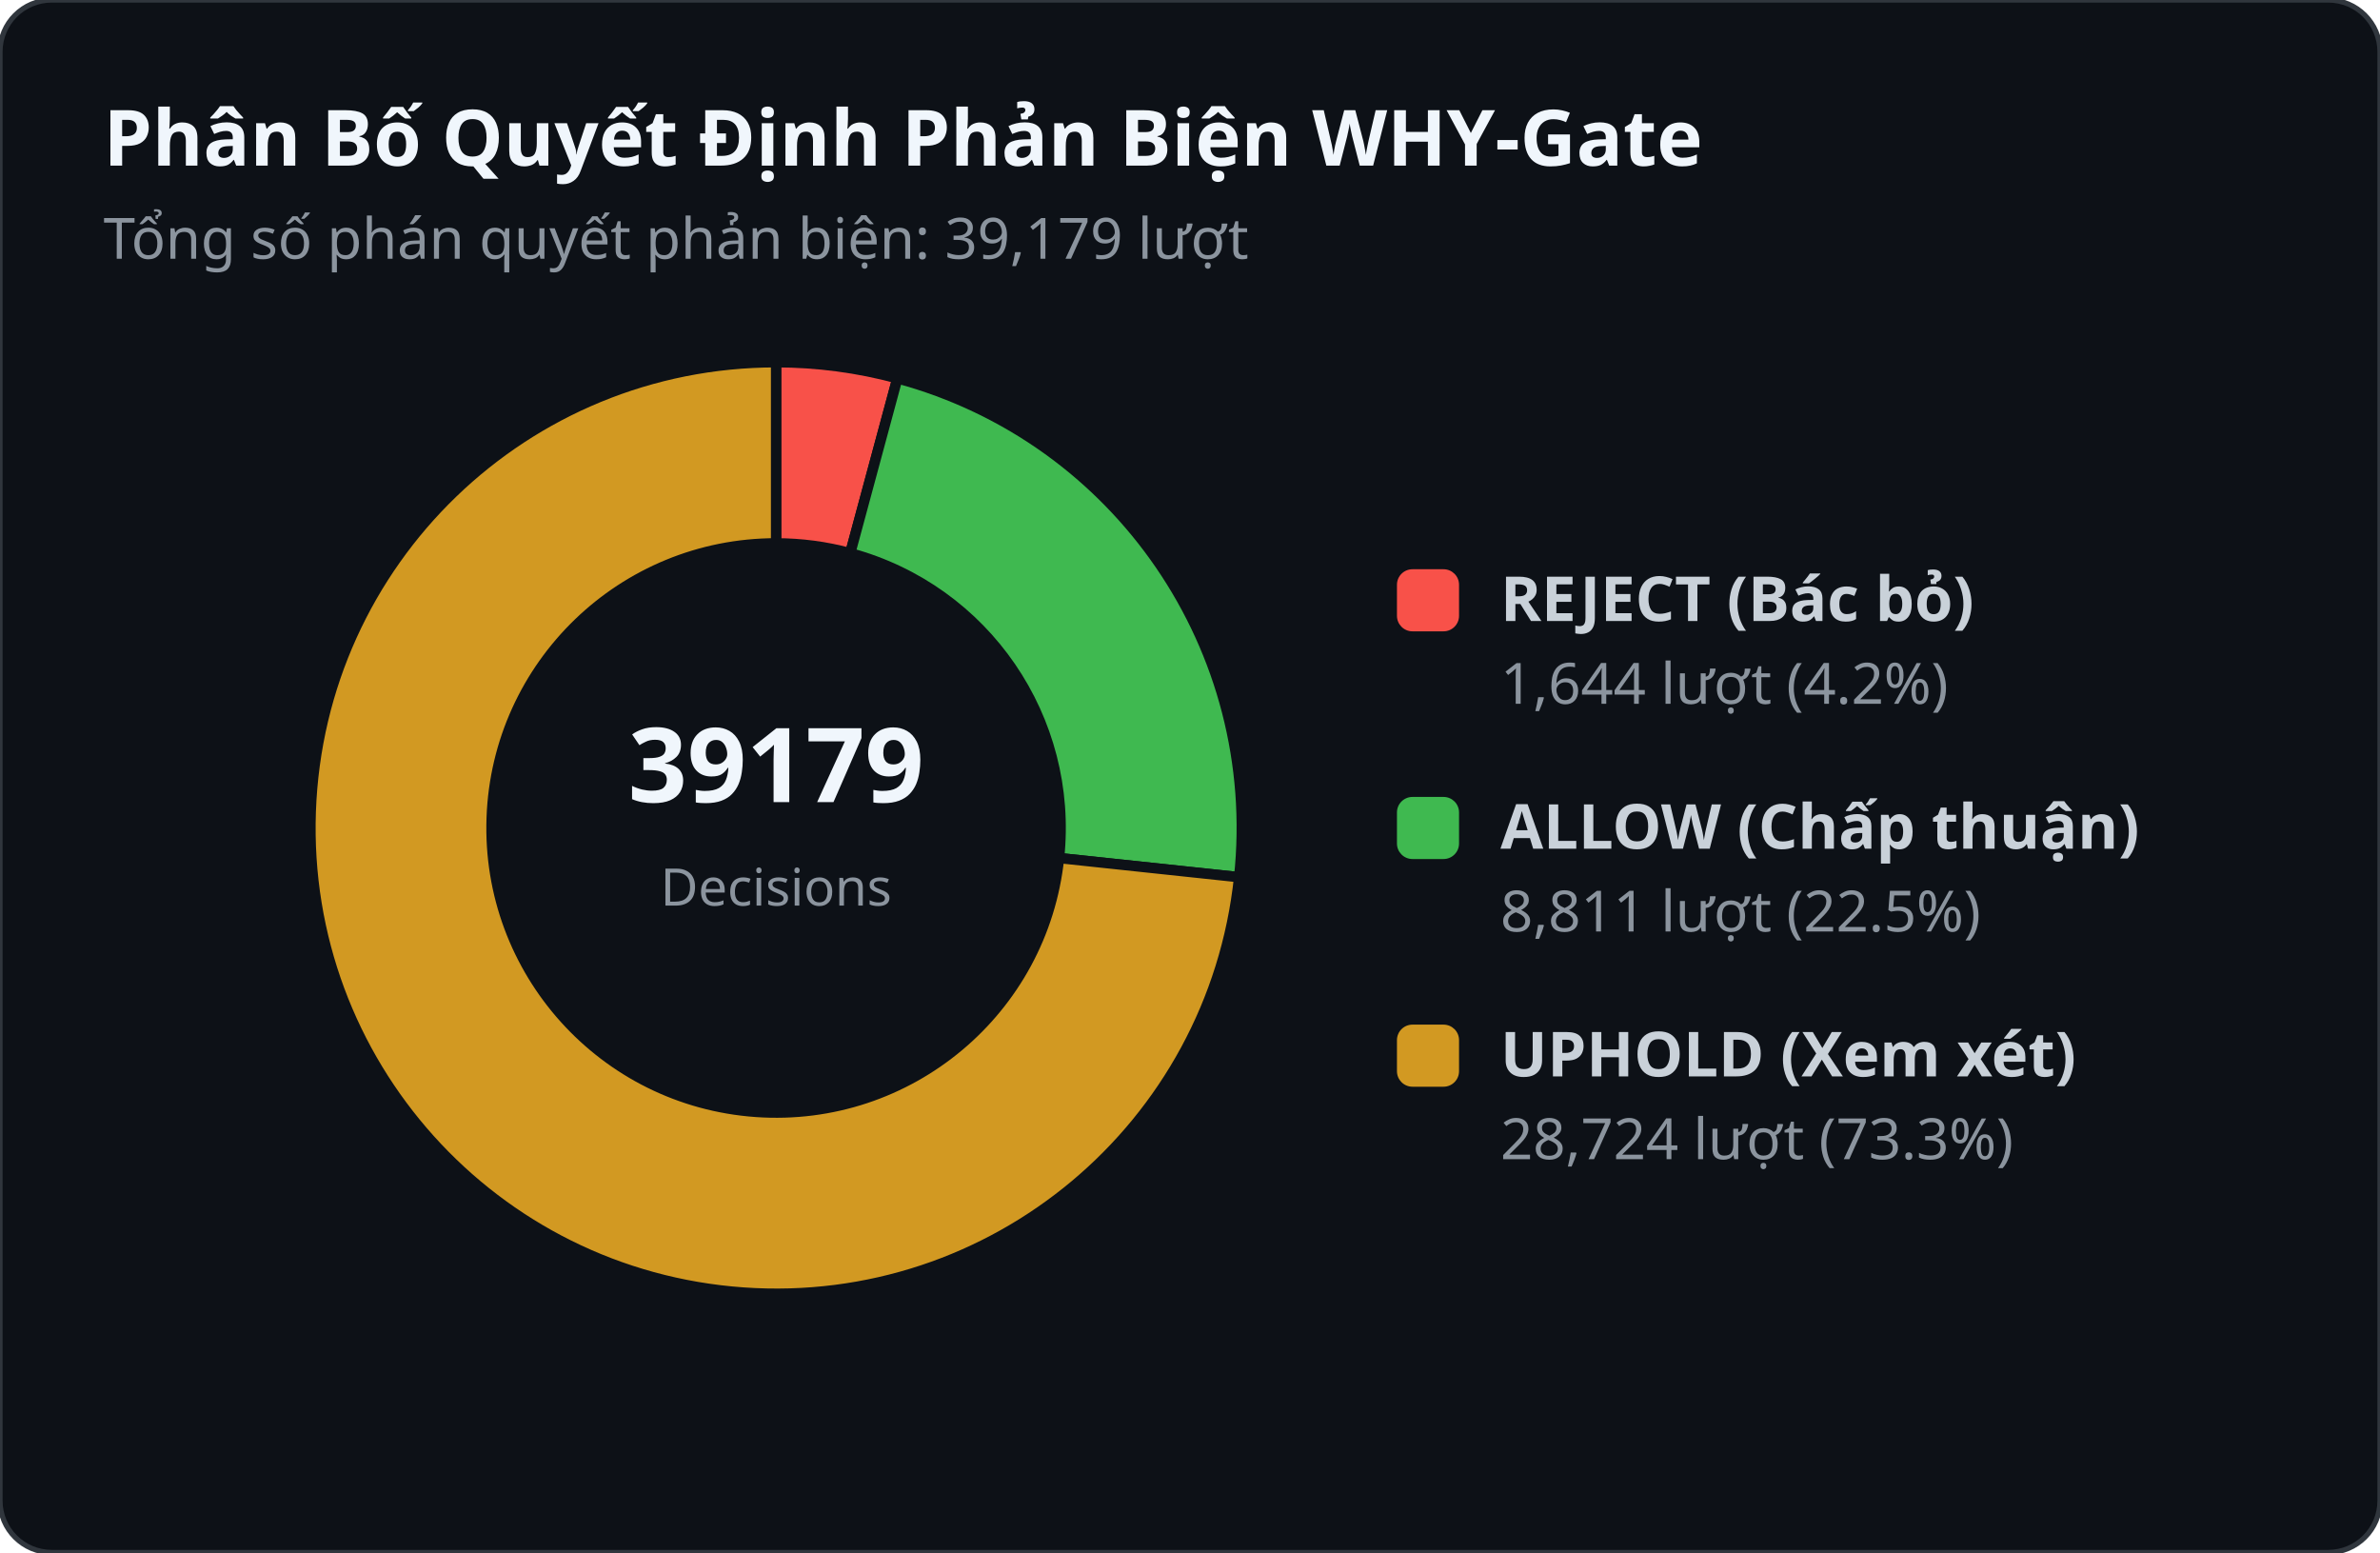
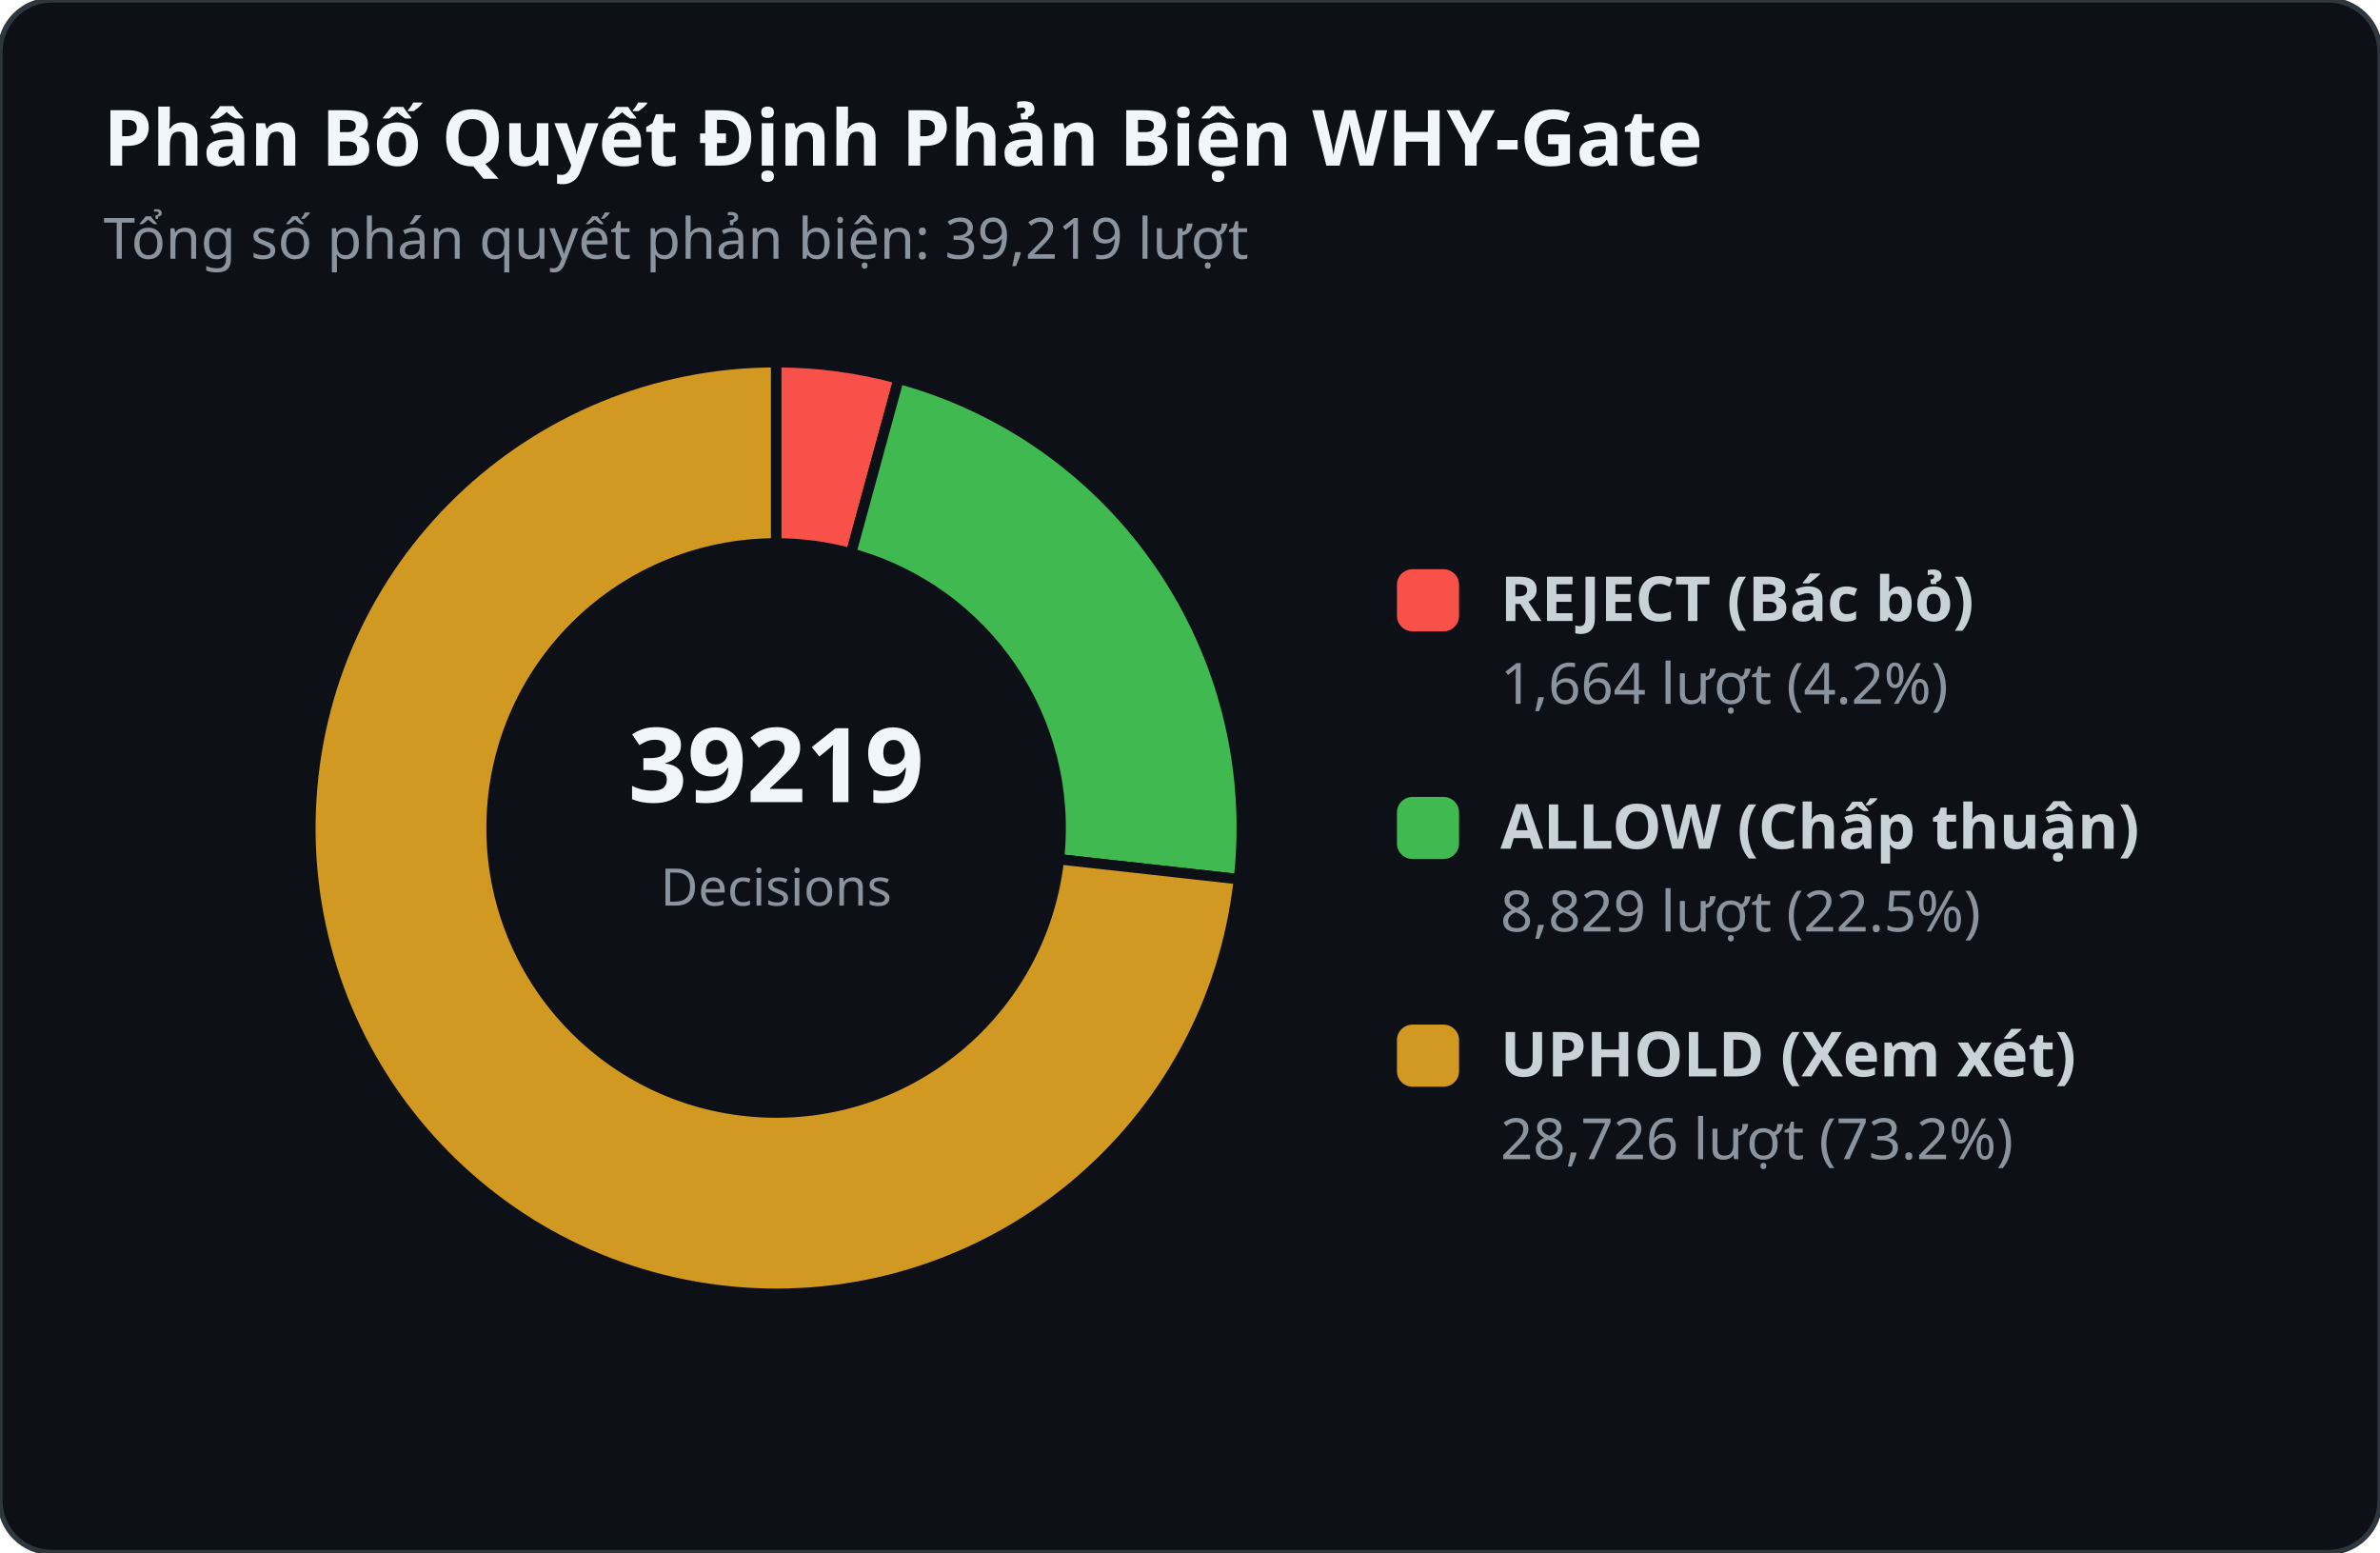
<svg xmlns="http://www.w3.org/2000/svg" width="460" height="300" viewBox="0 0 460 300">
  <rect width="460" height="300" rx="10" fill="#0d1117" stroke="#30363d" stroke-width="1" />
  <text x="20" y="32" font-family="sans-serif" font-size="15" font-weight="600" fill="#f0f6fc">Phân Bố Quyết Định Phản Biện WHY-Gate</text>
-   <text x="20" y="50" font-family="sans-serif" font-size="11" fill="#8b949e">Tổng số phán quyết phản biện: 39,179 lượt</text>
+   <text x="20" y="50" font-family="sans-serif" font-size="11" fill="#8b949e">Tổng số phán quyết phản biện: 39,219 lượt</text>
  <circle cx="150" cy="160" r="90" fill="none" stroke="#30363d" stroke-width="1" />
-   <path d="M 150.00 70.00 A 90 90 0 0 1 173.45 73.11 L 164.33 106.90 A 55 55 0 0 0 150.00 105.00 Z" fill="#f85149" stroke="#0d1117" stroke-width="2" />
-   <path d="M 173.45 73.11 A 90 90 0 0 1 239.50 169.51 L 204.69 165.81 A 55 55 0 0 0 164.33 106.90 Z" fill="#3fb950" stroke="#0d1117" stroke-width="2" />
-   <path d="M 239.50 169.51 A 90 90 0 1 1 150.00 70.00 L 150.00 105.00 A 55 55 0 1 0 204.69 165.81 Z" fill="#d29922" stroke="#0d1117" stroke-width="2" />
-   <text x="150" y="155" text-anchor="middle" font-family="sans-serif" font-size="20" font-weight="700" fill="#f0f6fc">39179</text>
+   <path d="M 150.00 70.00 A 90 90 0 0 1 173.71 73.18 L 164.49 106.94 A 55 55 0 0 0 150.00 105.00 Z" fill="#f85149" stroke="#0d1117" stroke-width="2" />
+   <path d="M 173.71 73.18 A 90 90 0 0 1 239.45 169.90 L 204.67 166.05 A 55 55 0 0 0 164.49 106.94 Z" fill="#3fb950" stroke="#0d1117" stroke-width="2" />
+   <path d="M 239.45 169.90 A 90 90 0 1 1 150.00 70.00 L 150.00 105.00 A 55 55 0 1 0 204.67 166.05 Z" fill="#d29922" stroke="#0d1117" stroke-width="2" />
+   <text x="150" y="155" text-anchor="middle" font-family="sans-serif" font-size="20" font-weight="700" fill="#f0f6fc">39219</text>
  <text x="150" y="175" text-anchor="middle" font-family="sans-serif" font-size="10" fill="#8b949e">Decisions</text>
  <rect x="270" y="110" width="12" height="12" rx="3" fill="#f85149" />
  <text x="290" y="120" font-family="sans-serif" font-size="12" font-weight="600" fill="#c9d1d9">REJECT (Bác bỏ)</text>
-   <text x="290" y="136" font-family="sans-serif" font-size="11" fill="#8b949e">1,644 lượt (4.2%)</text>
+   <text x="290" y="136" font-family="sans-serif" font-size="11" fill="#8b949e">1,664 lượt (4.2%)</text>
  <rect x="270" y="154" width="12" height="12" rx="3" fill="#3fb950" />
  <text x="290" y="164" font-family="sans-serif" font-size="12" font-weight="600" fill="#c9d1d9">ALLOW (Chấp thuận)</text>
-   <text x="290" y="180" font-family="sans-serif" font-size="11" fill="#8b949e">8,811 lượt (22.5%)</text>
+   <text x="290" y="180" font-family="sans-serif" font-size="11" fill="#8b949e">8,829 lượt (22.5%)</text>
  <rect x="270" y="198" width="12" height="12" rx="3" fill="#d29922" />
  <text x="290" y="208" font-family="sans-serif" font-size="12" font-weight="600" fill="#c9d1d9">UPHOLD (Xem xét)</text>
-   <text x="290" y="224" font-family="sans-serif" font-size="11" fill="#8b949e">28,724 lượt (73.3%)</text>
+   <text x="290" y="224" font-family="sans-serif" font-size="11" fill="#8b949e">28,726 lượt (73.2%)</text>
</svg>
